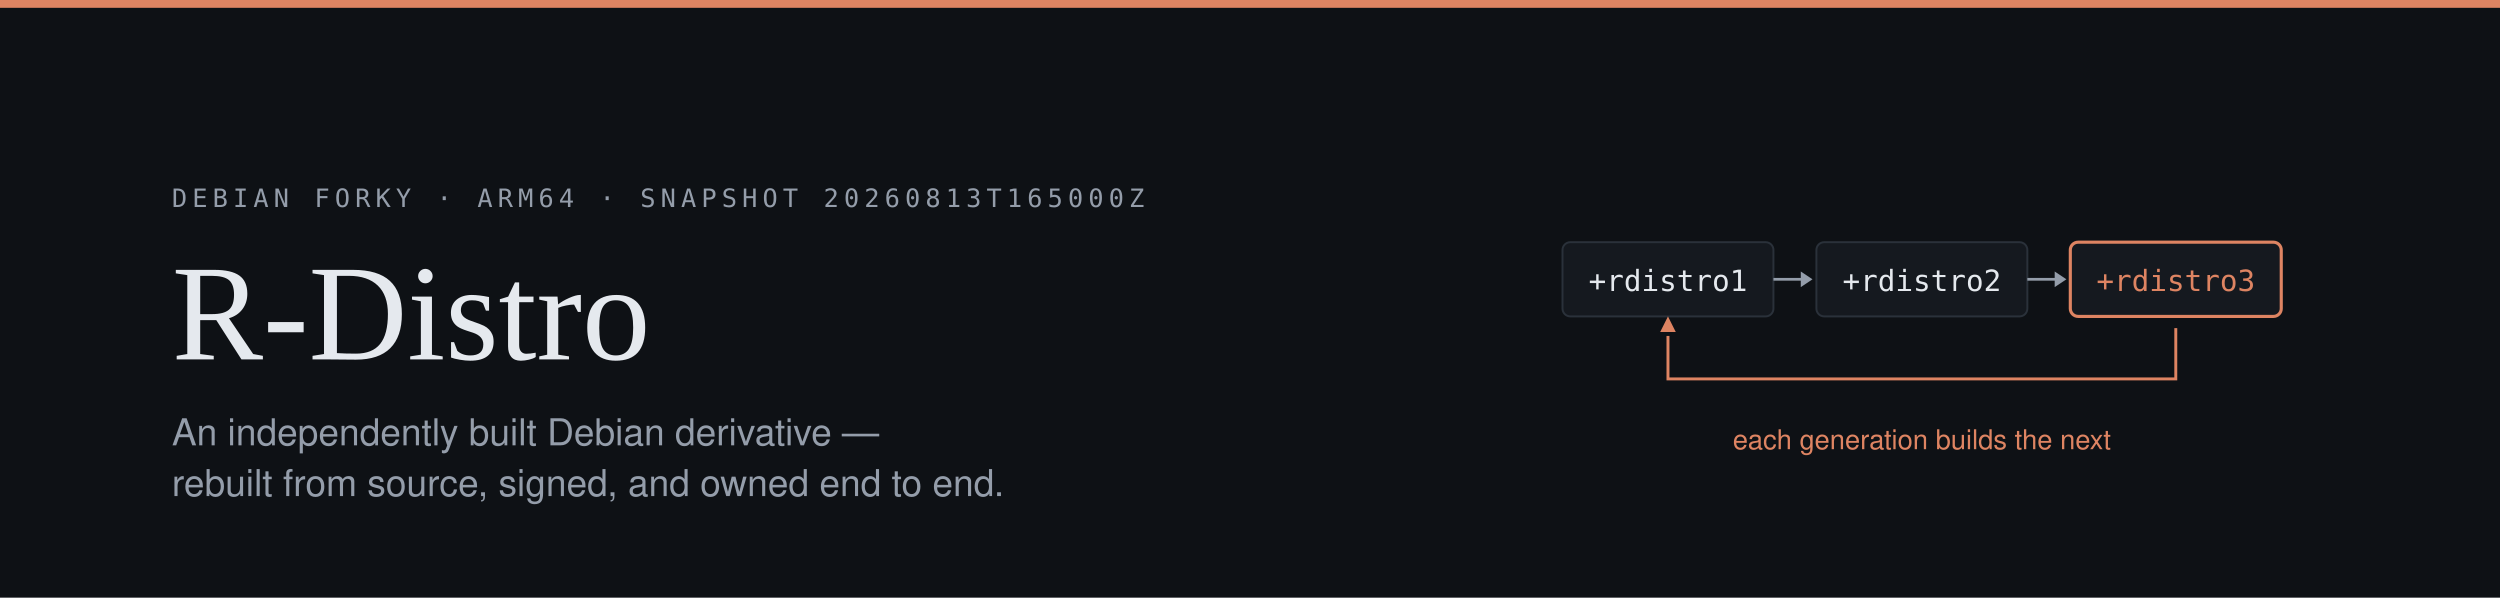
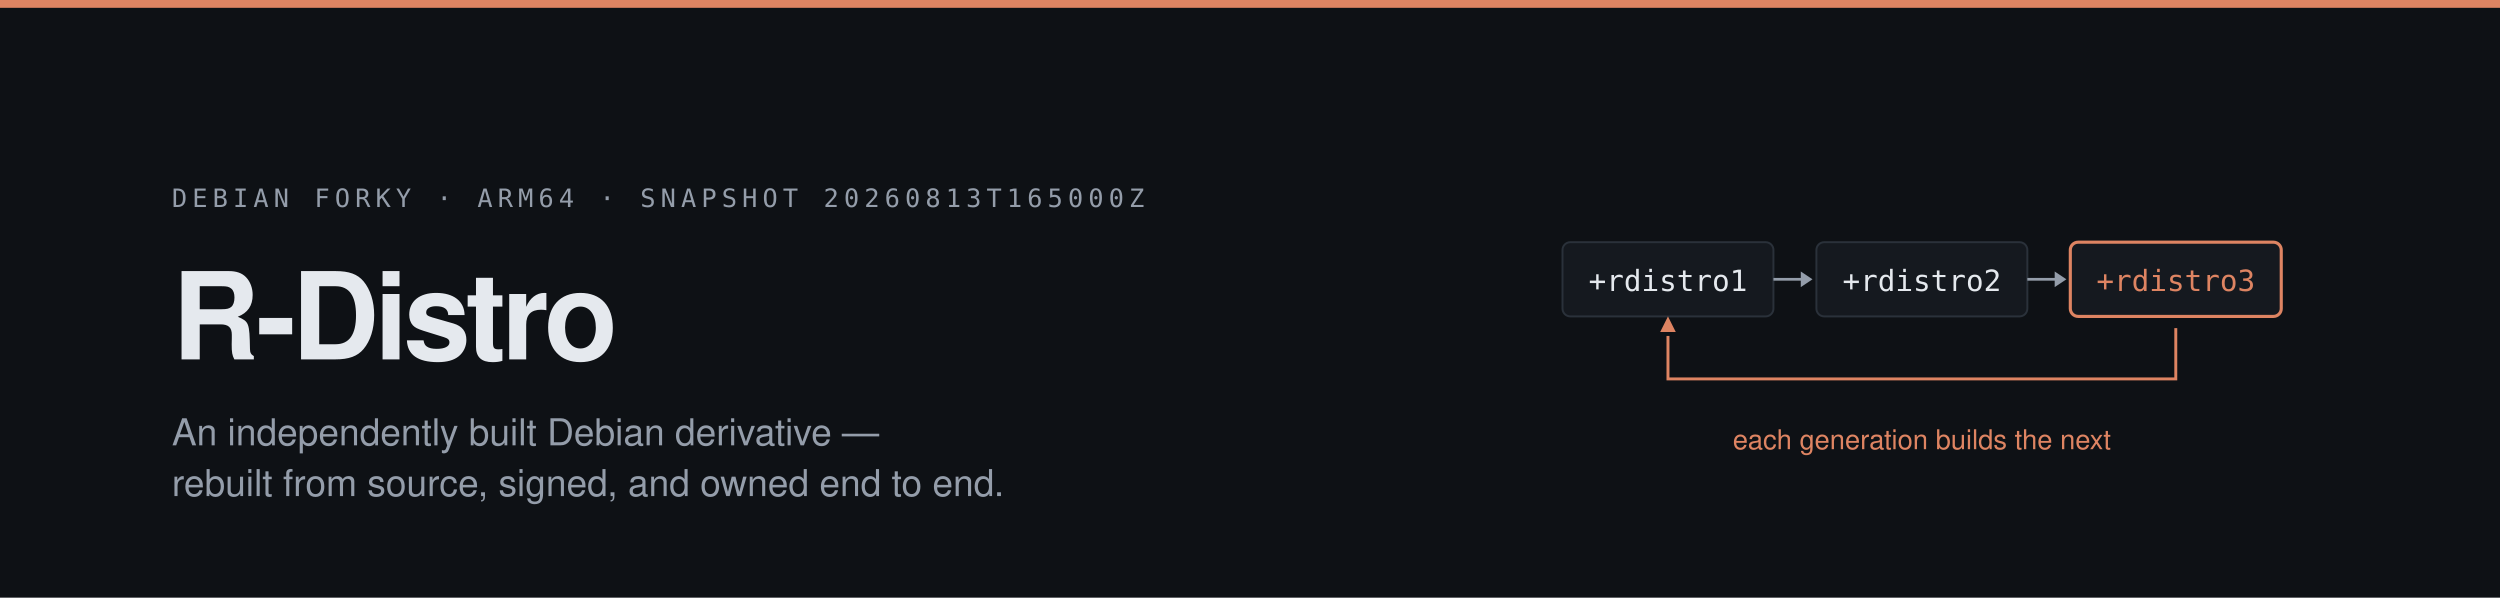
<svg xmlns="http://www.w3.org/2000/svg" viewBox="0 0 1280 306" width="1280" height="306" role="img" aria-label="R-Distro — rebuilding the Debian ARM64 base system from source, and measuring where self-hosting closes">
  <rect x="0" y="0" width="1280" height="306" fill="#0E1115" />
  <rect x="0" y="0" width="1280" height="4" fill="#DE8462" />
  <text x="88" y="106" font-family="Menlo, DejaVu Sans Mono, monospace" font-size="13" letter-spacing="2.6" fill="#949DAA">DEBIAN FORKY · ARM64 · SNAPSHOT 20260813T165000Z</text>
-   <text x="88" y="184" font-family="Georgia, Times New Roman, serif" font-size="70" fill="#E5E9EE">R-Distro</text>
-   <text x="88" y="228" font-family="Helvetica, Arial, sans-serif" font-size="19" fill="#949DAA">An independently built Debian derivative —</text>
-   <text x="88" y="254" font-family="Helvetica, Arial, sans-serif" font-size="19" fill="#949DAA">rebuilt from source, signed, and owned end to end.</text>
+   <text x="88" y="184" font-family="Helvetica Neue, Helvetica, Arial, sans-serif" font-size="62" font-weight="700" letter-spacing="-2.4" fill="#E5E9EE">R-Distro</text>
+   <text x="88" y="228" font-family="Helvetica Neue, Helvetica, Arial, sans-serif" font-size="19" fill="#949DAA">An independently built Debian derivative —</text>
+   <text x="88" y="254" font-family="Helvetica Neue, Helvetica, Arial, sans-serif" font-size="19" fill="#949DAA">rebuilt from source, signed, and owned end to end.</text>
  <g font-family="Menlo, DejaVu Sans Mono, monospace" font-size="15">
    <rect x="800" y="124" width="108" height="38" rx="4" fill="#15191F" stroke="#2A313A" />
    <text x="854" y="149" text-anchor="middle" fill="#E5E9EE">+rdistro1</text>
    <rect x="930" y="124" width="108" height="38" rx="4" fill="#15191F" stroke="#2A313A" />
    <text x="984" y="149" text-anchor="middle" fill="#E5E9EE">+rdistro2</text>
    <rect x="1060" y="124" width="108" height="38" rx="4" fill="#15191F" stroke="#DE8462" stroke-width="1.6" />
    <text x="1114" y="149" text-anchor="middle" fill="#DE8462">+rdistro3</text>
  </g>
  <path d="M 908 143 L 923 143" stroke="#949DAA" stroke-width="1.4" />
  <path d="M 928 143 l -6 -4 v 8 z" fill="#949DAA" />
  <path d="M 1038 143 L 1053 143" stroke="#949DAA" stroke-width="1.4" />
  <path d="M 1058 143 l -6 -4 v 8 z" fill="#949DAA" />
  <path d="M 1114 168 L 1114 194 L 854 194 L 854 172" fill="none" stroke="#DE8462" stroke-width="1.5" />
  <path d="M 854 162 l -4 8 h 8 z" fill="#DE8462" />
-   <text x="984" y="230" text-anchor="middle" font-family="Helvetica, Arial, sans-serif" font-size="14" fill="#DE8462">each generation builds the next</text>
+   <text x="984" y="230" text-anchor="middle" font-family="Helvetica Neue, Helvetica, Arial, sans-serif" font-size="14" fill="#DE8462">each generation builds the next</text>
</svg>
